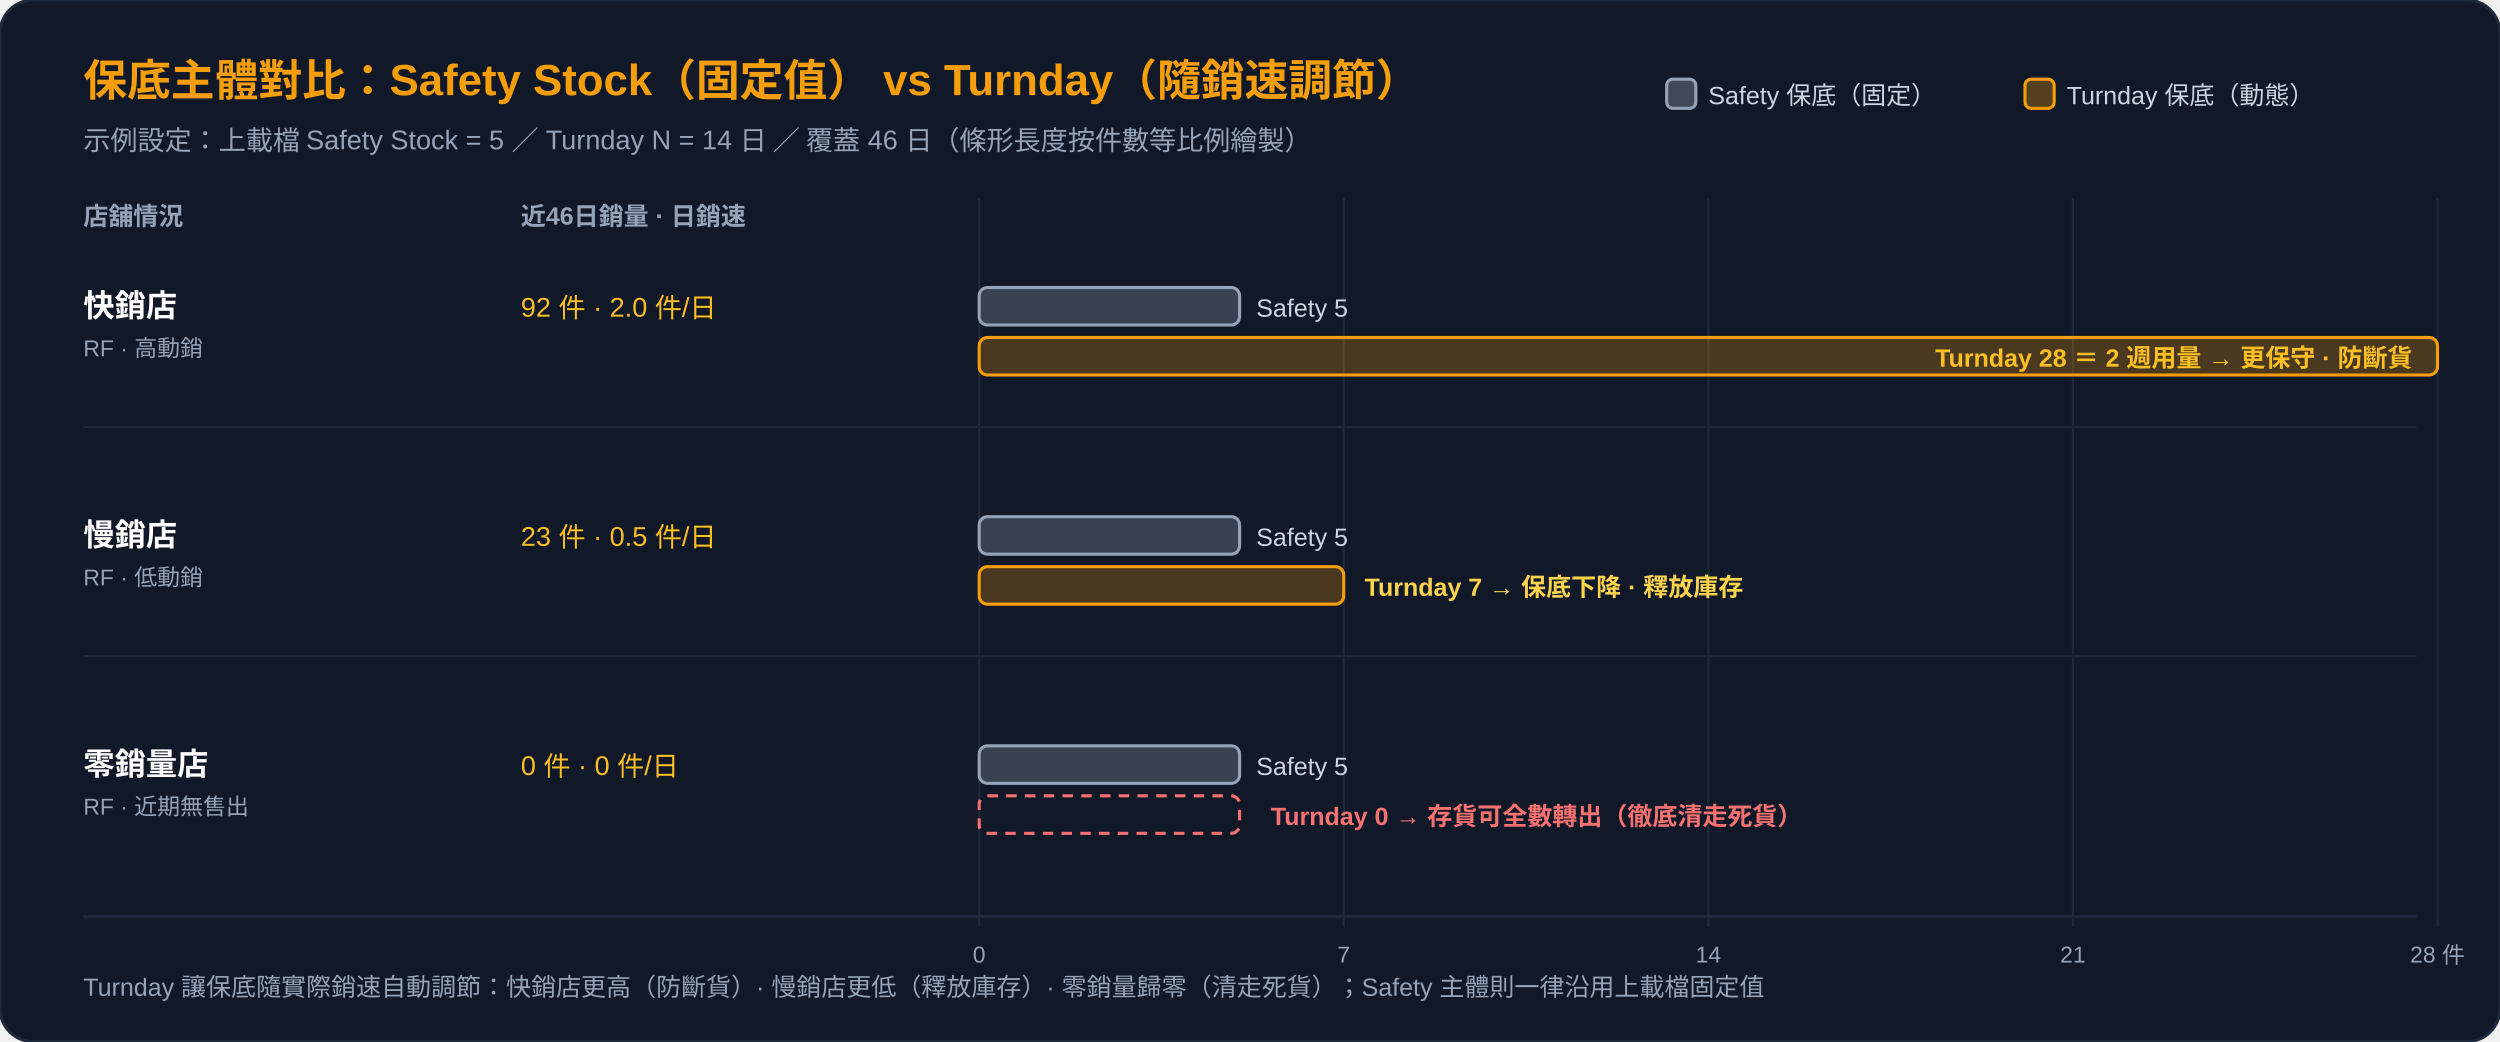
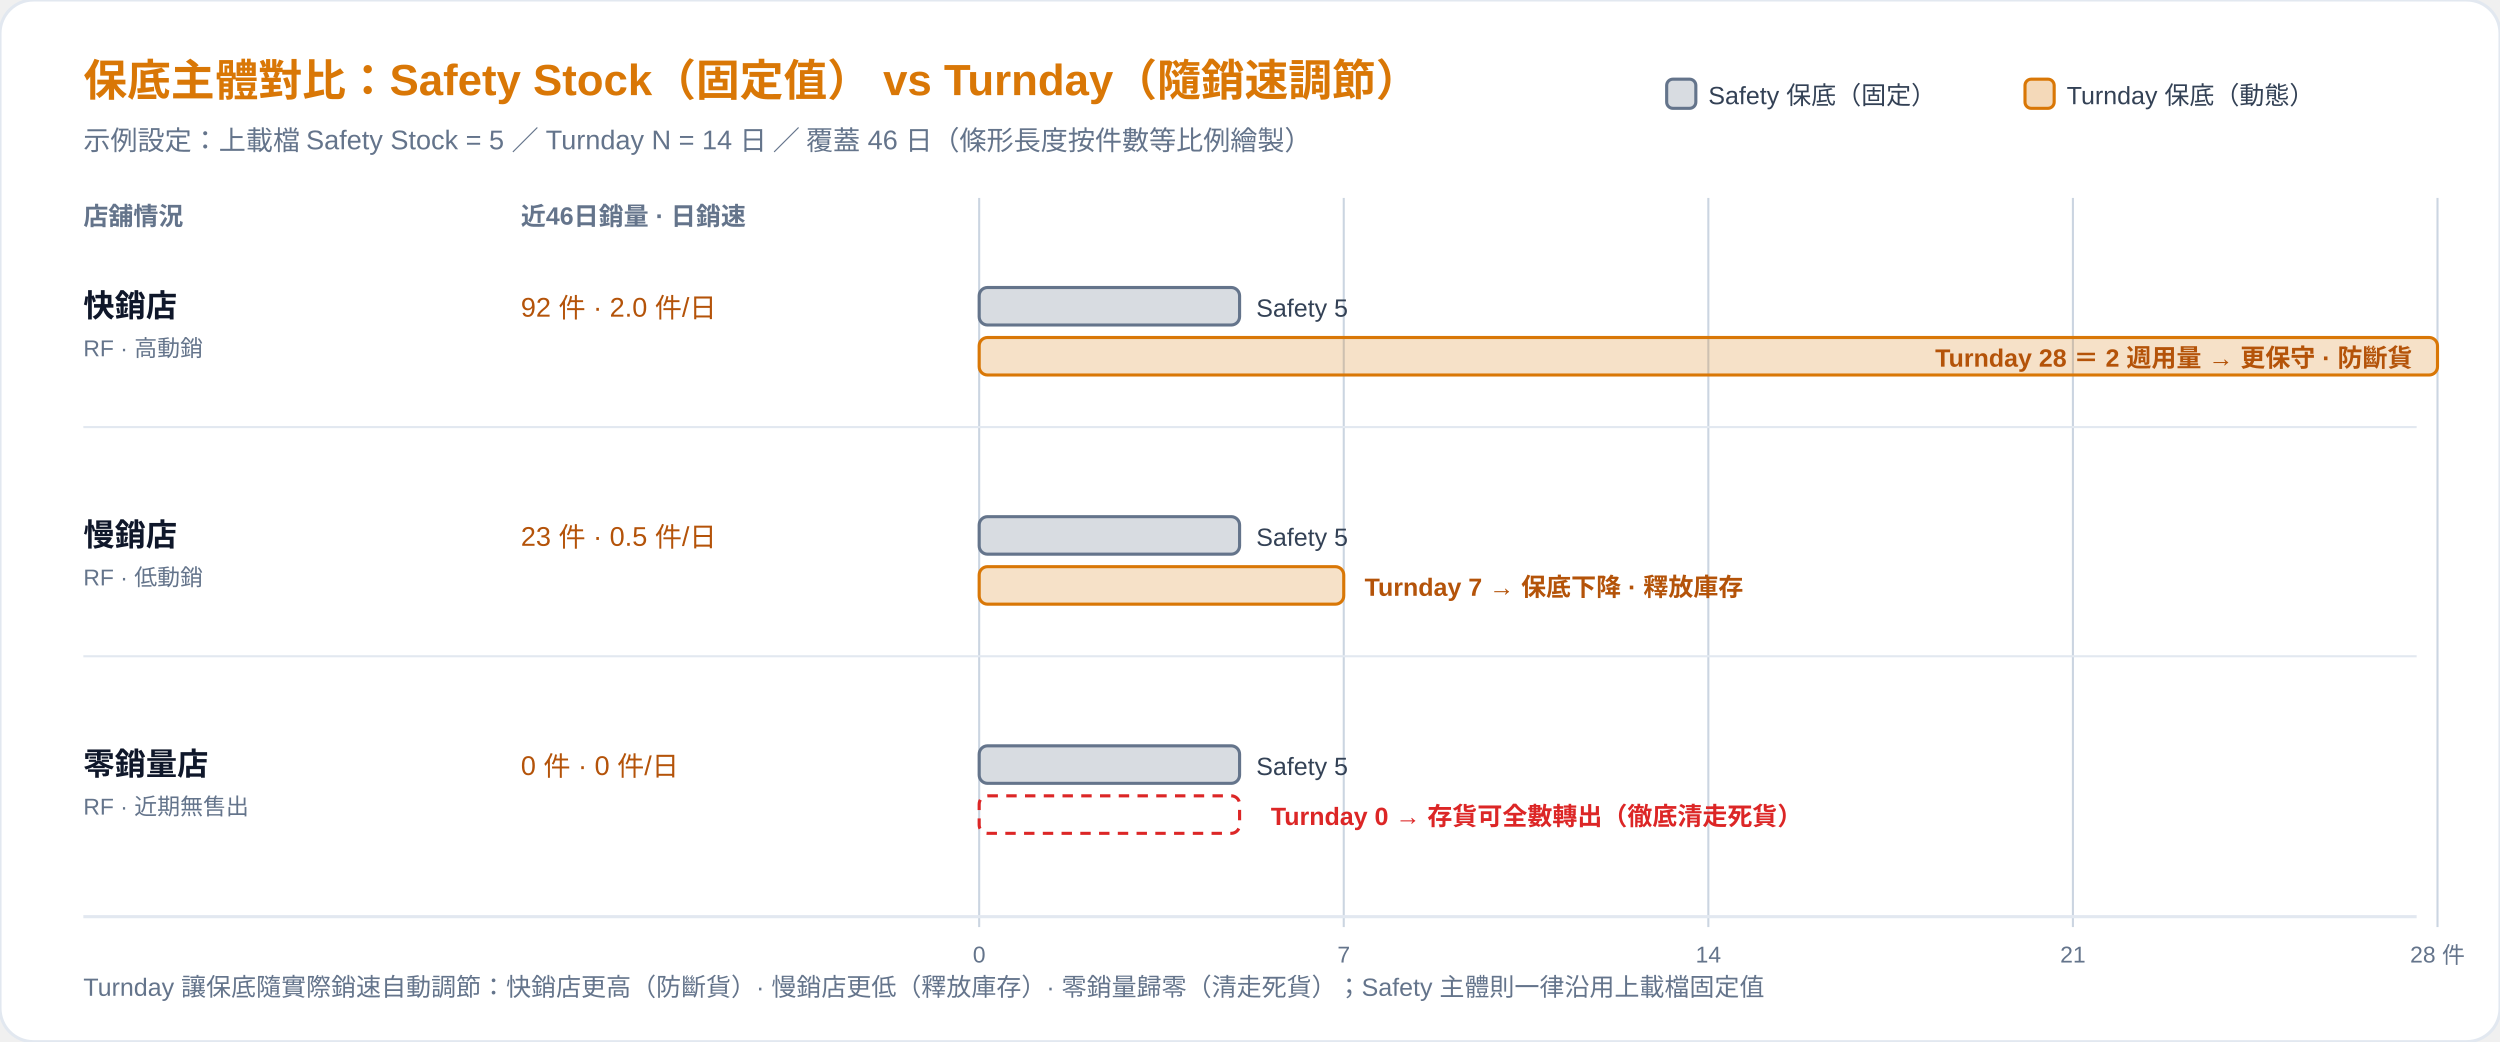
<svg xmlns="http://www.w3.org/2000/svg" width="1200" height="500" viewBox="0 0 1200 500" font-family="Arial, 'Microsoft JhengHei', 'PingFang TC', sans-serif">
-   <rect x="0" y="0" width="1200" height="500" rx="16" fill="#111827" stroke="#1E293B" stroke-width="1.5" />
-   <text x="40" y="46" font-size="21" font-weight="bold" fill="#F59E0B">保底主體對比：Safety Stock（固定值） vs Turnday（隨銷速調節）</text>
-   <text x="40" y="72" font-size="13" fill="#94A3B8">示例設定：上載檔 Safety Stock = 5 ／ Turnday N = 14 日 ／ 覆蓋 46 日（條形長度按件數等比例繪製）</text>
-   <rect x="800" y="38" width="14" height="14" rx="3" fill="rgba(148,163,184,0.35)" stroke="#94A3B8" stroke-width="1.5" />
-   <text x="820" y="50" font-size="12" fill="#CBD5E1">Safety 保底（固定）</text>
-   <rect x="972" y="38" width="14" height="14" rx="3" fill="rgba(245,158,11,0.3)" stroke="#F59E0B" stroke-width="1.5" />
-   <text x="992" y="50" font-size="12" fill="#CBD5E1">Turnday 保底（動態）</text>
-   <text x="40" y="108" font-size="12" font-weight="bold" fill="#94A3B8">店舖情況</text>
-   <text x="250" y="108" font-size="12" font-weight="bold" fill="#94A3B8">近46日銷量 · 日銷速</text>
-   <line x1="470" y1="95" x2="470" y2="445" stroke="#1E293B" stroke-width="1" />
-   <line x1="645" y1="95" x2="645" y2="445" stroke="#1E293B" stroke-width="1" />
-   <line x1="820" y1="95" x2="820" y2="445" stroke="#1E293B" stroke-width="1" />
-   <line x1="995" y1="95" x2="995" y2="445" stroke="#1E293B" stroke-width="1" />
-   <line x1="1170" y1="95" x2="1170" y2="445" stroke="#1E293B" stroke-width="1" />
-   <text x="470" y="462" font-size="11" fill="#94A3B8" text-anchor="middle">0</text>
-   <text x="645" y="462" font-size="11" fill="#94A3B8" text-anchor="middle">7</text>
-   <text x="820" y="462" font-size="11" fill="#94A3B8" text-anchor="middle">14</text>
-   <text x="995" y="462" font-size="11" fill="#94A3B8" text-anchor="middle">21</text>
-   <text x="1170" y="462" font-size="11" fill="#94A3B8" text-anchor="middle">28 件</text>
-   <text x="40" y="152" font-size="15" font-weight="bold" fill="#ffffff">快銷店</text>
-   <text x="40" y="171" font-size="11" fill="#94A3B8">RF · 高動銷</text>
-   <text x="250" y="152" font-size="13" fill="#FBBF24">92 件 · 2.0 件/日</text>
-   <rect x="470" y="138" width="125" height="18" rx="4" fill="rgba(148,163,184,0.3)" stroke="#94A3B8" stroke-width="1.5" />
-   <text x="603" y="152" font-size="12" fill="#CBD5E1">Safety 5</text>
-   <rect x="470" y="162" width="700" height="18" rx="4" fill="rgba(245,158,11,0.25)" stroke="#F59E0B" stroke-width="1.5" />
-   <text x="1158" y="176" font-size="12" font-weight="bold" fill="#FBBF24" text-anchor="end">Turnday 28 ＝ 2 週用量 → 更保守 · 防斷貨</text>
-   <line x1="40" y1="205" x2="1160" y2="205" stroke="#1E293B" stroke-width="1" />
-   <text x="40" y="262" font-size="15" font-weight="bold" fill="#ffffff">慢銷店</text>
-   <text x="40" y="281" font-size="11" fill="#94A3B8">RF · 低動銷</text>
-   <text x="250" y="262" font-size="13" fill="#FBBF24">23 件 · 0.5 件/日</text>
-   <rect x="470" y="248" width="125" height="18" rx="4" fill="rgba(148,163,184,0.3)" stroke="#94A3B8" stroke-width="1.5" />
-   <text x="603" y="262" font-size="12" fill="#CBD5E1">Safety 5</text>
-   <rect x="470" y="272" width="175" height="18" rx="4" fill="rgba(245,158,11,0.25)" stroke="#F59E0B" stroke-width="1.5" />
-   <text x="655" y="286" font-size="12" font-weight="bold" fill="#FCD34D">Turnday 7 → 保底下降 · 釋放庫存</text>
-   <line x1="40" y1="315" x2="1160" y2="315" stroke="#1E293B" stroke-width="1" />
-   <text x="40" y="372" font-size="15" font-weight="bold" fill="#ffffff">零銷量店</text>
-   <text x="40" y="391" font-size="11" fill="#94A3B8">RF · 近期無售出</text>
-   <text x="250" y="372" font-size="13" fill="#FBBF24">0 件 · 0 件/日</text>
-   <rect x="470" y="358" width="125" height="18" rx="4" fill="rgba(148,163,184,0.3)" stroke="#94A3B8" stroke-width="1.5" />
-   <text x="603" y="372" font-size="12" fill="#CBD5E1">Safety 5</text>
-   <rect x="470" y="382" width="125" height="18" rx="4" fill="none" stroke="#F87171" stroke-width="1.5" stroke-dasharray="5,4" />
-   <text x="610" y="396" font-size="12" font-weight="bold" fill="#F87171">Turnday 0 → 存貨可全數轉出（徹底清走死貨）</text>
-   <line x1="40" y1="440" x2="1160" y2="440" stroke="#1E293B" stroke-width="1.5" />
-   <text x="40" y="478" font-size="12" fill="#94A3B8">Turnday 讓保底隨實際銷速自動調節：快銷店更高（防斷貨）· 慢銷店更低（釋放庫存）· 零銷量歸零（清走死貨）；Safety 主體則一律沿用上載檔固定值</text>
+   <rect x="0" y="0" width="1200" height="500" rx="16" fill="#FFFFFF" stroke="#E2E8F0" stroke-width="1.5" />
+   <text x="40" y="46" font-size="21" font-weight="bold" fill="#D97706">保底主體對比：Safety Stock（固定值） vs Turnday（隨銷速調節）</text>
+   <text x="40" y="72" font-size="13" fill="#64748B">示例設定：上載檔 Safety Stock = 5 ／ Turnday N = 14 日 ／ 覆蓋 46 日（條形長度按件數等比例繪製）</text>
+   <rect x="800" y="38" width="14" height="14" rx="3" fill="rgba(100,116,139,0.25)" stroke="#64748B" stroke-width="1.5" />
+   <text x="820" y="50" font-size="12" fill="#334155">Safety 保底（固定）</text>
+   <rect x="972" y="38" width="14" height="14" rx="3" fill="rgba(217,119,6,0.28)" stroke="#D97706" stroke-width="1.5" />
+   <text x="992" y="50" font-size="12" fill="#334155">Turnday 保底（動態）</text>
+   <text x="40" y="108" font-size="12" font-weight="bold" fill="#64748B">店舖情況</text>
+   <text x="250" y="108" font-size="12" font-weight="bold" fill="#64748B">近46日銷量 · 日銷速</text>
+   <line x1="470" y1="95" x2="470" y2="445" stroke="#CBD5E1" stroke-width="1" />
+   <line x1="645" y1="95" x2="645" y2="445" stroke="#CBD5E1" stroke-width="1" />
+   <line x1="820" y1="95" x2="820" y2="445" stroke="#CBD5E1" stroke-width="1" />
+   <line x1="995" y1="95" x2="995" y2="445" stroke="#CBD5E1" stroke-width="1" />
+   <line x1="1170" y1="95" x2="1170" y2="445" stroke="#CBD5E1" stroke-width="1" />
+   <text x="470" y="462" font-size="11" fill="#64748B" text-anchor="middle">0</text>
+   <text x="645" y="462" font-size="11" fill="#64748B" text-anchor="middle">7</text>
+   <text x="820" y="462" font-size="11" fill="#64748B" text-anchor="middle">14</text>
+   <text x="995" y="462" font-size="11" fill="#64748B" text-anchor="middle">21</text>
+   <text x="1170" y="462" font-size="11" fill="#64748B" text-anchor="middle">28 件</text>
+   <text x="40" y="152" font-size="15" font-weight="bold" fill="#0F172A">快銷店</text>
+   <text x="40" y="171" font-size="11" fill="#64748B">RF · 高動銷</text>
+   <text x="250" y="152" font-size="13" fill="#B45309">92 件 · 2.0 件/日</text>
+   <rect x="470" y="138" width="125" height="18" rx="4" fill="rgba(100,116,139,0.25)" stroke="#64748B" stroke-width="1.5" />
+   <text x="603" y="152" font-size="12" fill="#334155">Safety 5</text>
+   <rect x="470" y="162" width="700" height="18" rx="4" fill="rgba(217,119,6,0.22)" stroke="#D97706" stroke-width="1.5" />
+   <text x="1158" y="176" font-size="12" font-weight="bold" fill="#B45309" text-anchor="end">Turnday 28 ＝ 2 週用量 → 更保守 · 防斷貨</text>
+   <line x1="40" y1="205" x2="1160" y2="205" stroke="#E2E8F0" stroke-width="1" />
+   <text x="40" y="262" font-size="15" font-weight="bold" fill="#0F172A">慢銷店</text>
+   <text x="40" y="281" font-size="11" fill="#64748B">RF · 低動銷</text>
+   <text x="250" y="262" font-size="13" fill="#B45309">23 件 · 0.5 件/日</text>
+   <rect x="470" y="248" width="125" height="18" rx="4" fill="rgba(100,116,139,0.25)" stroke="#64748B" stroke-width="1.5" />
+   <text x="603" y="262" font-size="12" fill="#334155">Safety 5</text>
+   <rect x="470" y="272" width="175" height="18" rx="4" fill="rgba(217,119,6,0.22)" stroke="#D97706" stroke-width="1.5" />
+   <text x="655" y="286" font-size="12" font-weight="bold" fill="#B45309">Turnday 7 → 保底下降 · 釋放庫存</text>
+   <line x1="40" y1="315" x2="1160" y2="315" stroke="#E2E8F0" stroke-width="1" />
+   <text x="40" y="372" font-size="15" font-weight="bold" fill="#0F172A">零銷量店</text>
+   <text x="40" y="391" font-size="11" fill="#64748B">RF · 近期無售出</text>
+   <text x="250" y="372" font-size="13" fill="#B45309">0 件 · 0 件/日</text>
+   <rect x="470" y="358" width="125" height="18" rx="4" fill="rgba(100,116,139,0.25)" stroke="#64748B" stroke-width="1.5" />
+   <text x="603" y="372" font-size="12" fill="#334155">Safety 5</text>
+   <rect x="470" y="382" width="125" height="18" rx="4" fill="none" stroke="#DC2626" stroke-width="1.5" stroke-dasharray="5,4" />
+   <text x="610" y="396" font-size="12" font-weight="bold" fill="#DC2626">Turnday 0 → 存貨可全數轉出（徹底清走死貨）</text>
+   <line x1="40" y1="440" x2="1160" y2="440" stroke="#E2E8F0" stroke-width="1.5" />
+   <text x="40" y="478" font-size="12" fill="#64748B">Turnday 讓保底隨實際銷速自動調節：快銷店更高（防斷貨）· 慢銷店更低（釋放庫存）· 零銷量歸零（清走死貨）；Safety 主體則一律沿用上載檔固定值</text>
</svg>
